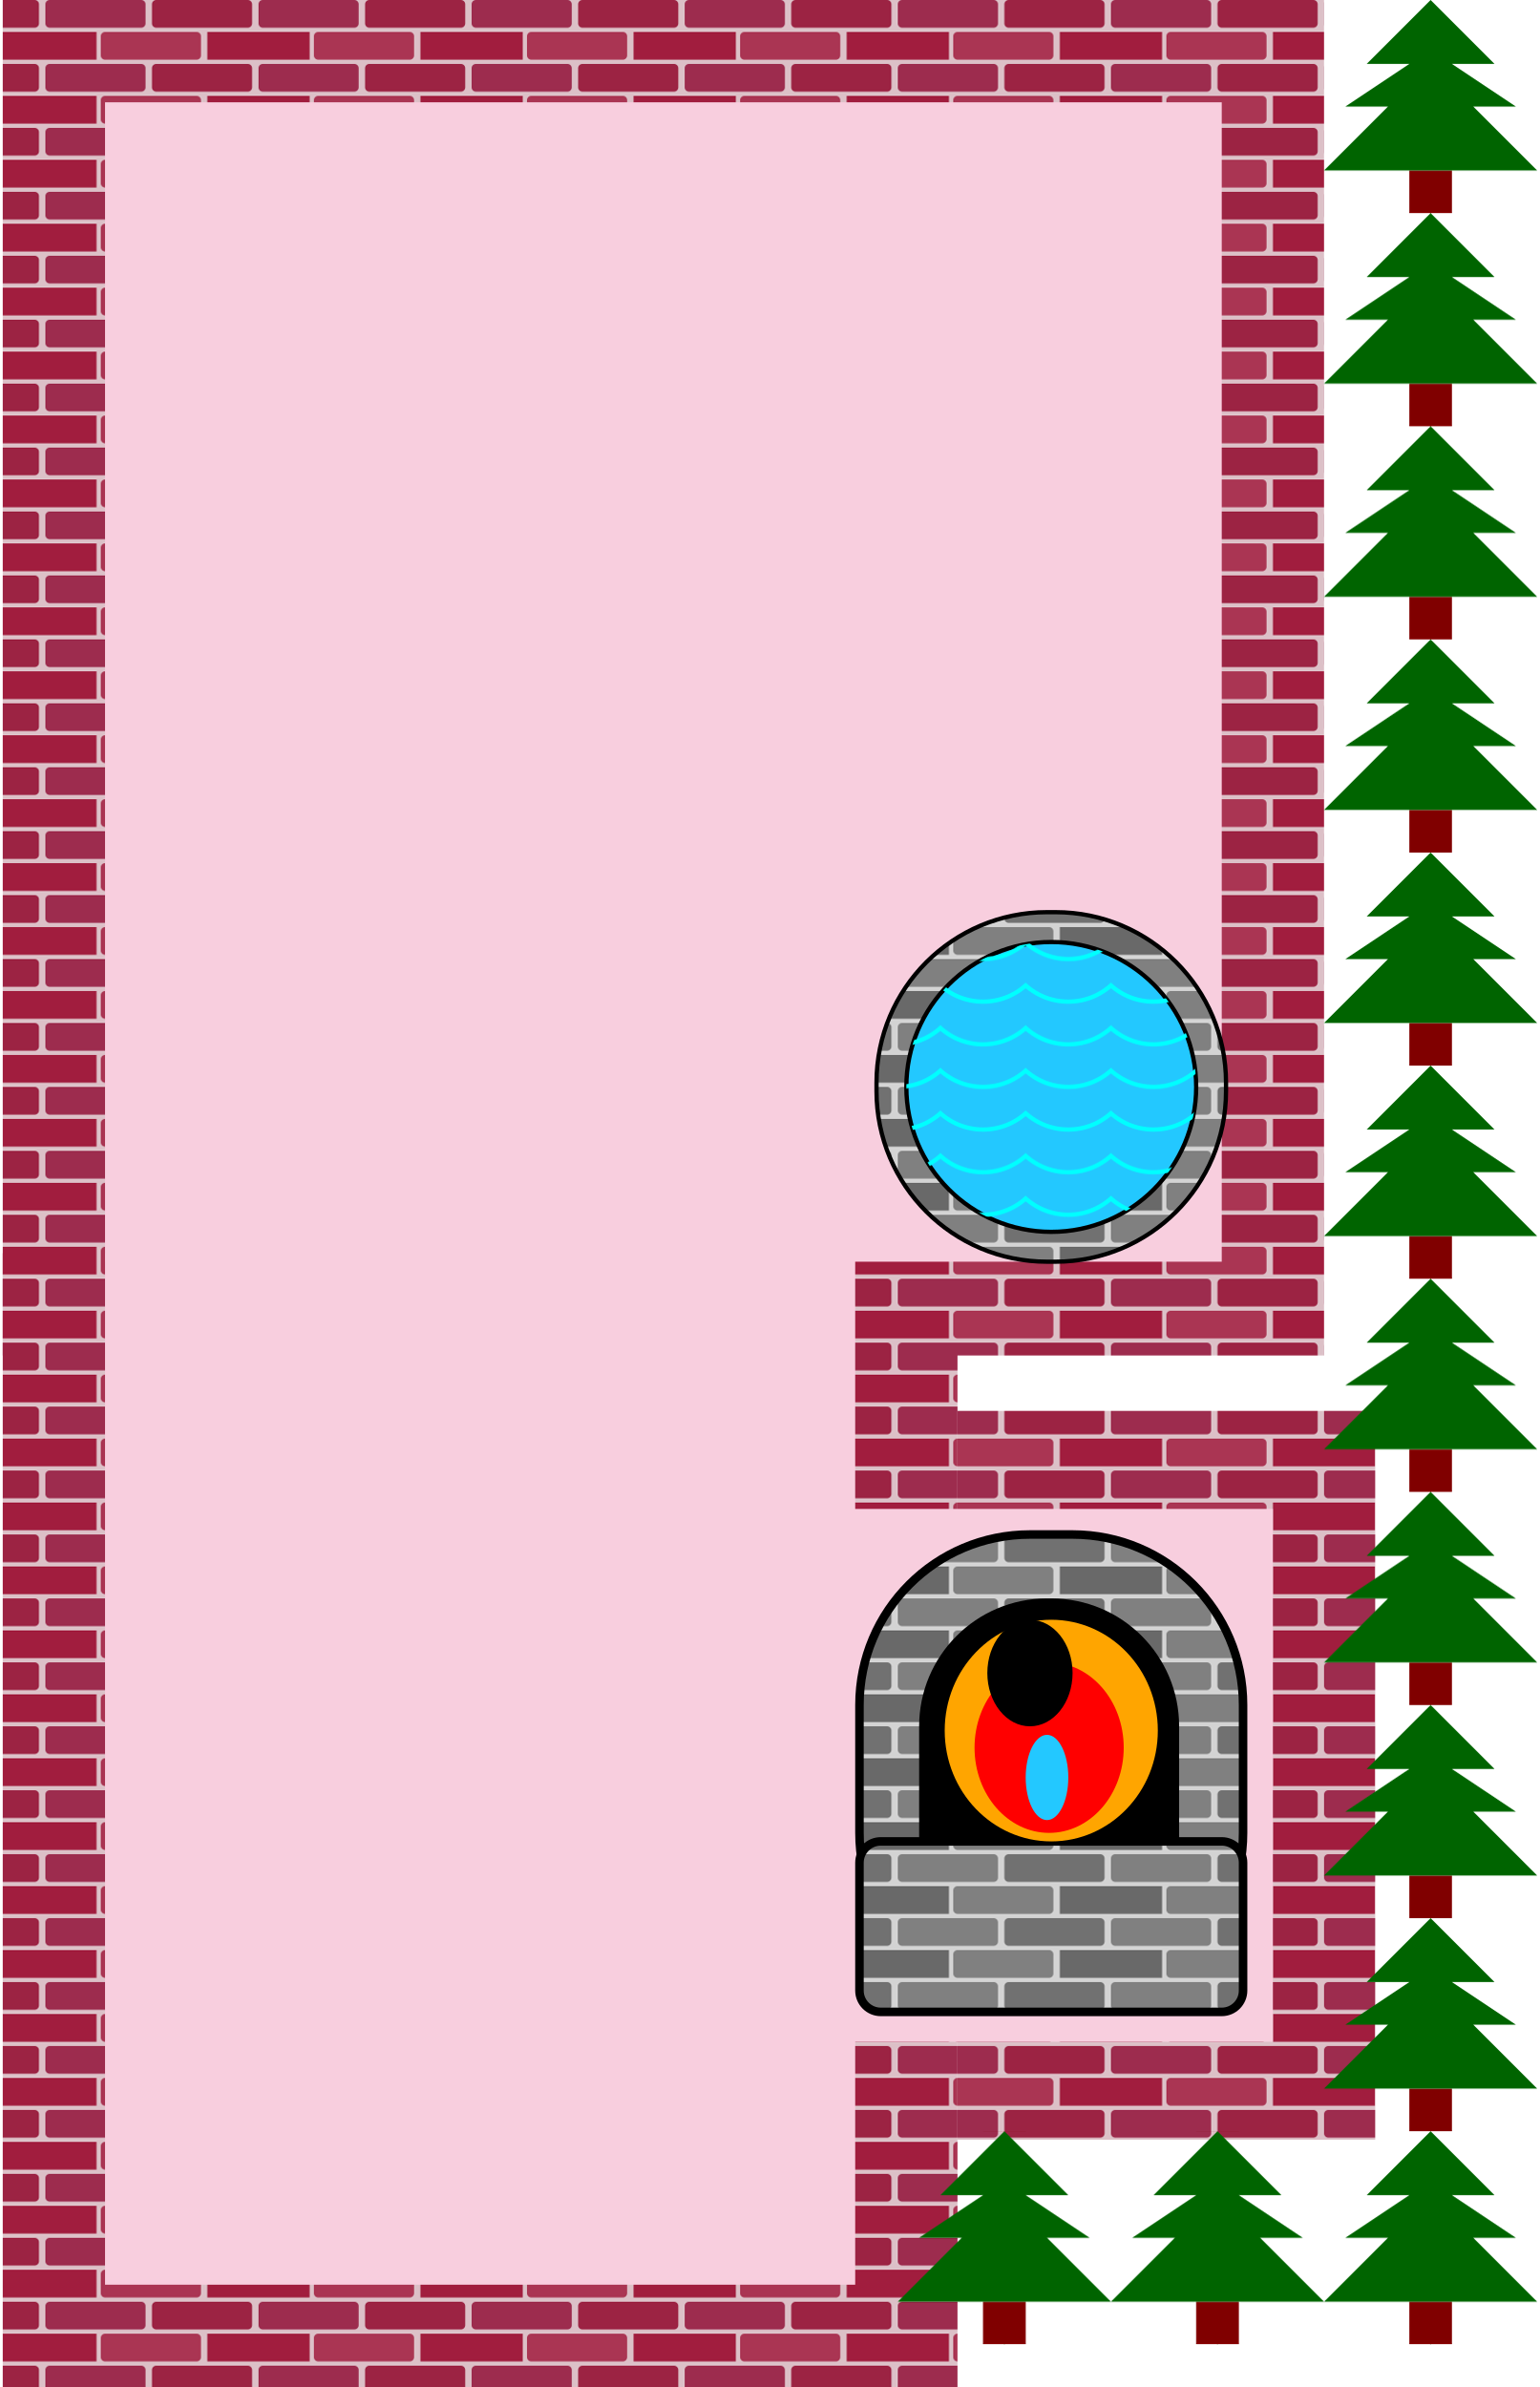
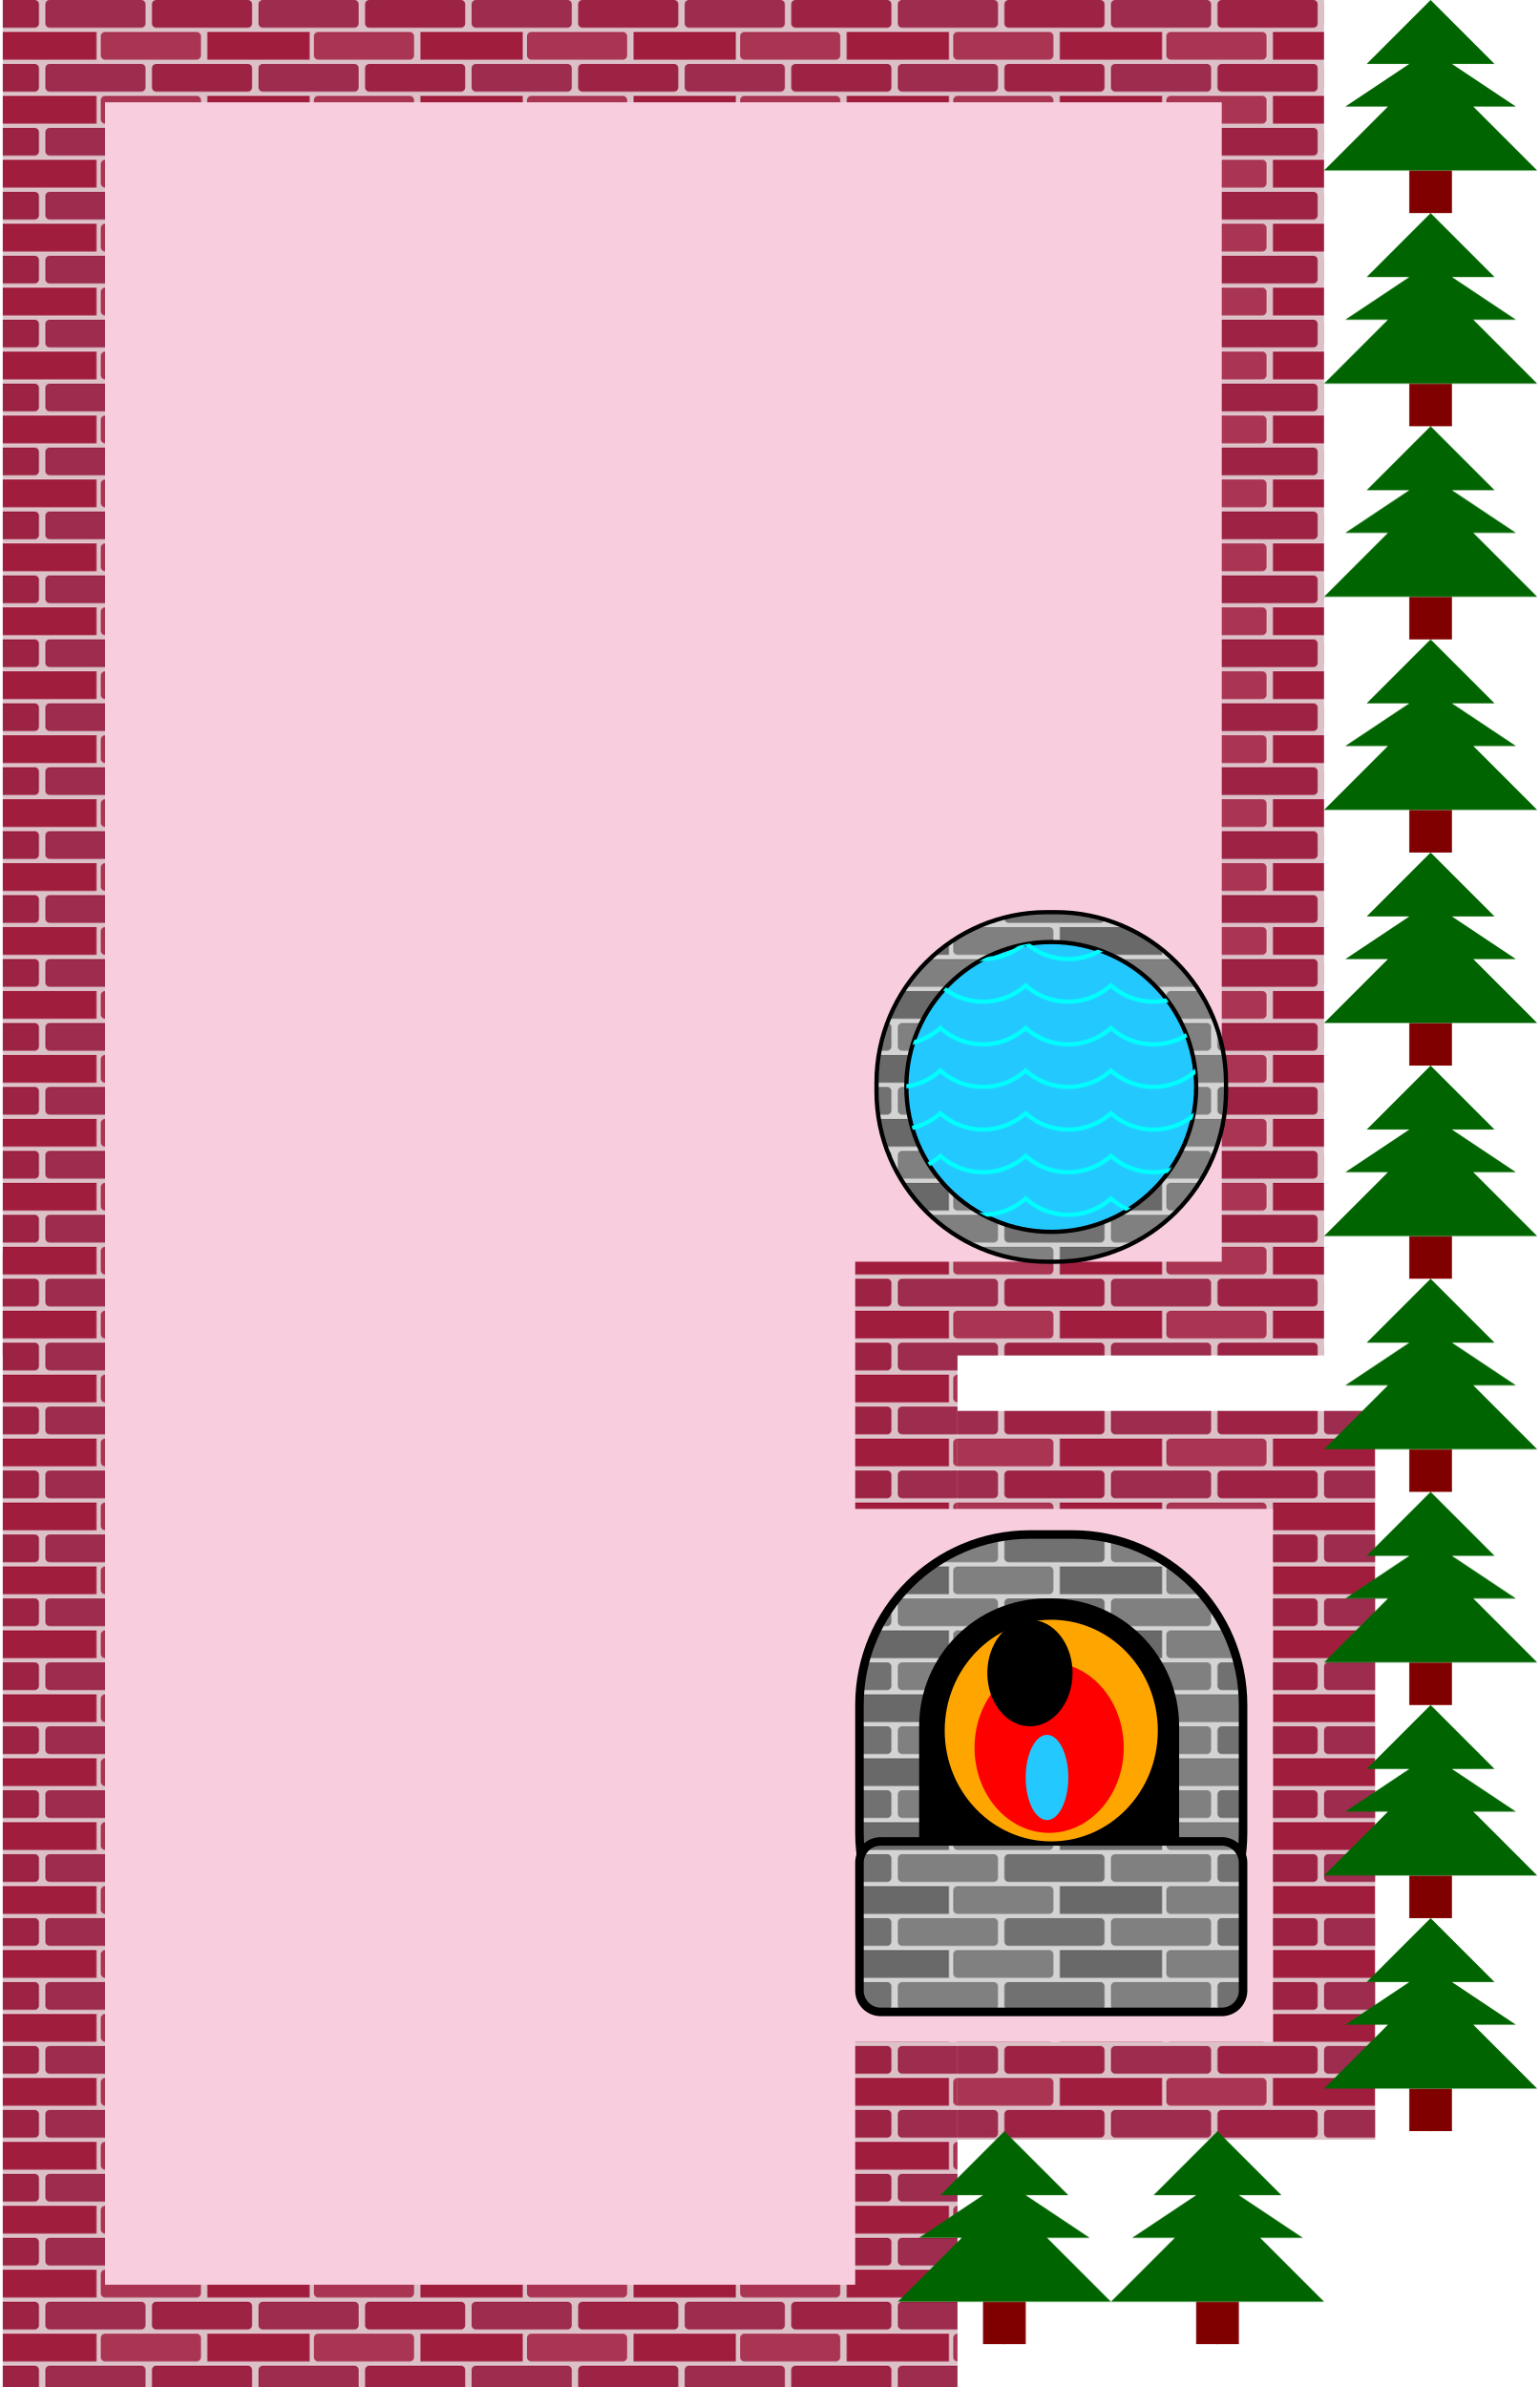
<svg xmlns="http://www.w3.org/2000/svg" width="360" height="558" class="block2" viewBox="60 0 320 560">
  <defs>
    <pattern id="my3pattern" patternUnits="userSpaceOnUse" x="0" y="0" width="50" height="15">
      <rect width="50" height="15" x="0" y="0" fill="lightgrey" />
      <rect width="23.5" height="6.5" x="0" y="0" rx="1" fill="grey" />
      <rect width="23.5" height="6.5" x="25" y="0" rx="1" fill="#717171" />
      <rect width="12" height="6.5" x="0" y="7.5" fill="dimgrey" />
      <rect width="23.5" height="6.5" x="13" y="7.5" rx="1" fill="#808080" />
      <rect width="12" height="6.5" x="38" y="7.5" fill="dimgrey" />
    </pattern>
    <pattern id="waterPattern" patternUnits="userSpaceOnUse" x="0" y="0" height="10" width="20">
      <circle cx="10" cy="-10" r="15" fill="transparent" stroke="aqua" stroke-width="1" />
    </pattern>
    <pattern id="my4pattern" patternUnits="userSpaceOnUse" x="0" y="0" width="50" height="15">
      <rect width="50" height="15" x="0" y="0" fill="#dcc0c7" />
      <rect width="23.5" height="6.5" x="0" y="0" rx="1" fill="#9d2c4e" />
      <rect width="23.5" height="6.5" x="25" y="0" rx="1" fill="#9c2343" />
      <rect width="12" height="6.5" x="0" y="7.5" fill="#a11d3e" />
      <rect width="23.5" height="6.5" x="13" y="7.5" rx="1" fill="#aa3553" />
      <rect width="12" height="6.5" x="38" y="7.5" fill="#a11d3e" />
    </pattern>
    <pattern id="treePattern" patternUnits="userSpaceOnUse" x="0" y="0" height="50" width="50">
      <rect width="10" height="10" x="20" y="40" fill="maroon" />
      <polygon points="25,0 40,15 30,15 45,25 35,25 50,40 0,40 15,25 5,25 20,15 10,15 " style="fill:darkgreen;" />
    </pattern>
  </defs>
  <rect width="310" height="318" x="40" y="0" fill="url(#my4pattern)" />
  <rect width="224" height="318" x="40" y="294" fill="url(#my4pattern)" />
  <rect width="98" height="171" x="264" y="331" fill="url(#my4pattern)" />
  <rect width="262" height="272" x="64" y="24" fill="#f8cede" />
  <rect width="176" height="242" x="64" y="294" fill="#f8cede" />
  <rect width="99" height="125" x="239" y="354" fill="#f8cede" />
  <rect width="50" height="500" x="350" y="0" fill="url(#treePattern)" />
-   <rect width="150" height="50" x="250" y="500" fill="url(#treePattern)" />
+   <rect width="100" height="50" x="250" y="500" fill="url(#treePattern)" />
  <rect width="82" height="82" x="245" y="214" rx="40" stroke="black" fill="url(#my3pattern)" />
  <rect width="68" height="68" x="252" y="221" rx="40" stroke="black" fill="#23c8ff" />
  <rect width="68" height="68" x="252" y="221" rx="40" fill="url(#waterPattern)" />
  <rect width="90" height="110" x="241" y="360" rx="40" fill="url(#my3pattern)" stroke="black" stroke-width="2" />
  <rect width="61" height="95" x="255" y="375" rx="30" />
  <rect width="90" height="40" x="241" y="432" rx="5" fill="url(#my3pattern)" stroke="black" stroke-width="2" />
  <rect width="50" height="52" x="261" y="380" fill="orange" rx="50" />
  <rect width="35" height="40" x="268" y="390" fill="red" rx="50" />
  <rect width="10" height="20" x="280" y="407" fill="#23c8ff" rx="15" />
  <rect width="20" height="25" x="271" y="380" rx="15" />
</svg>
